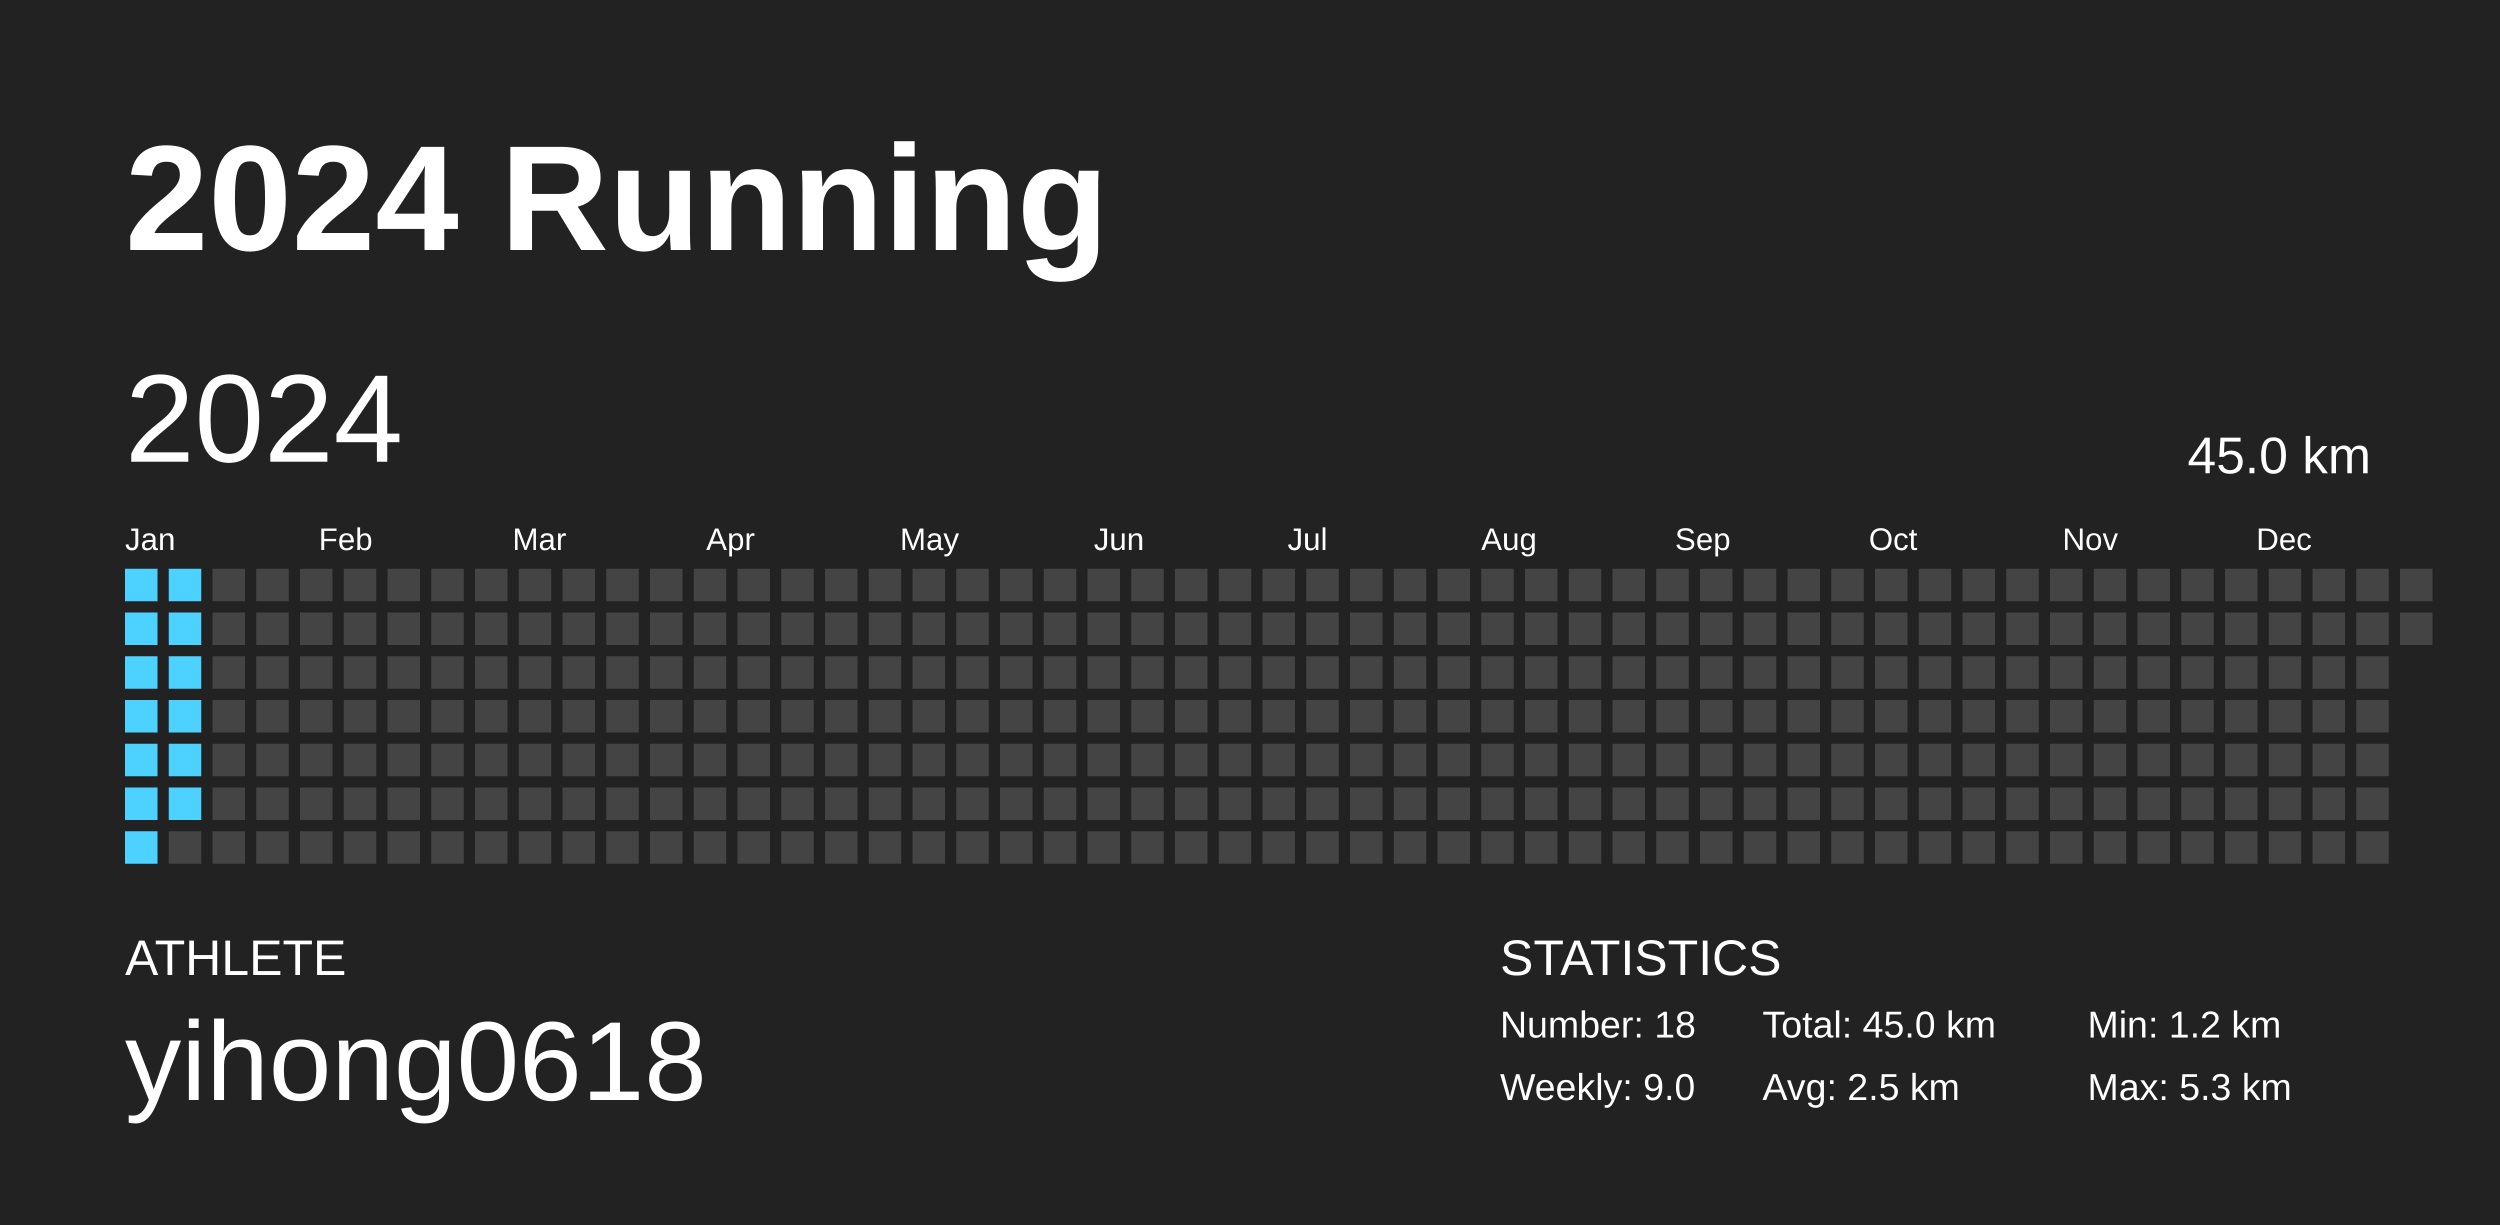
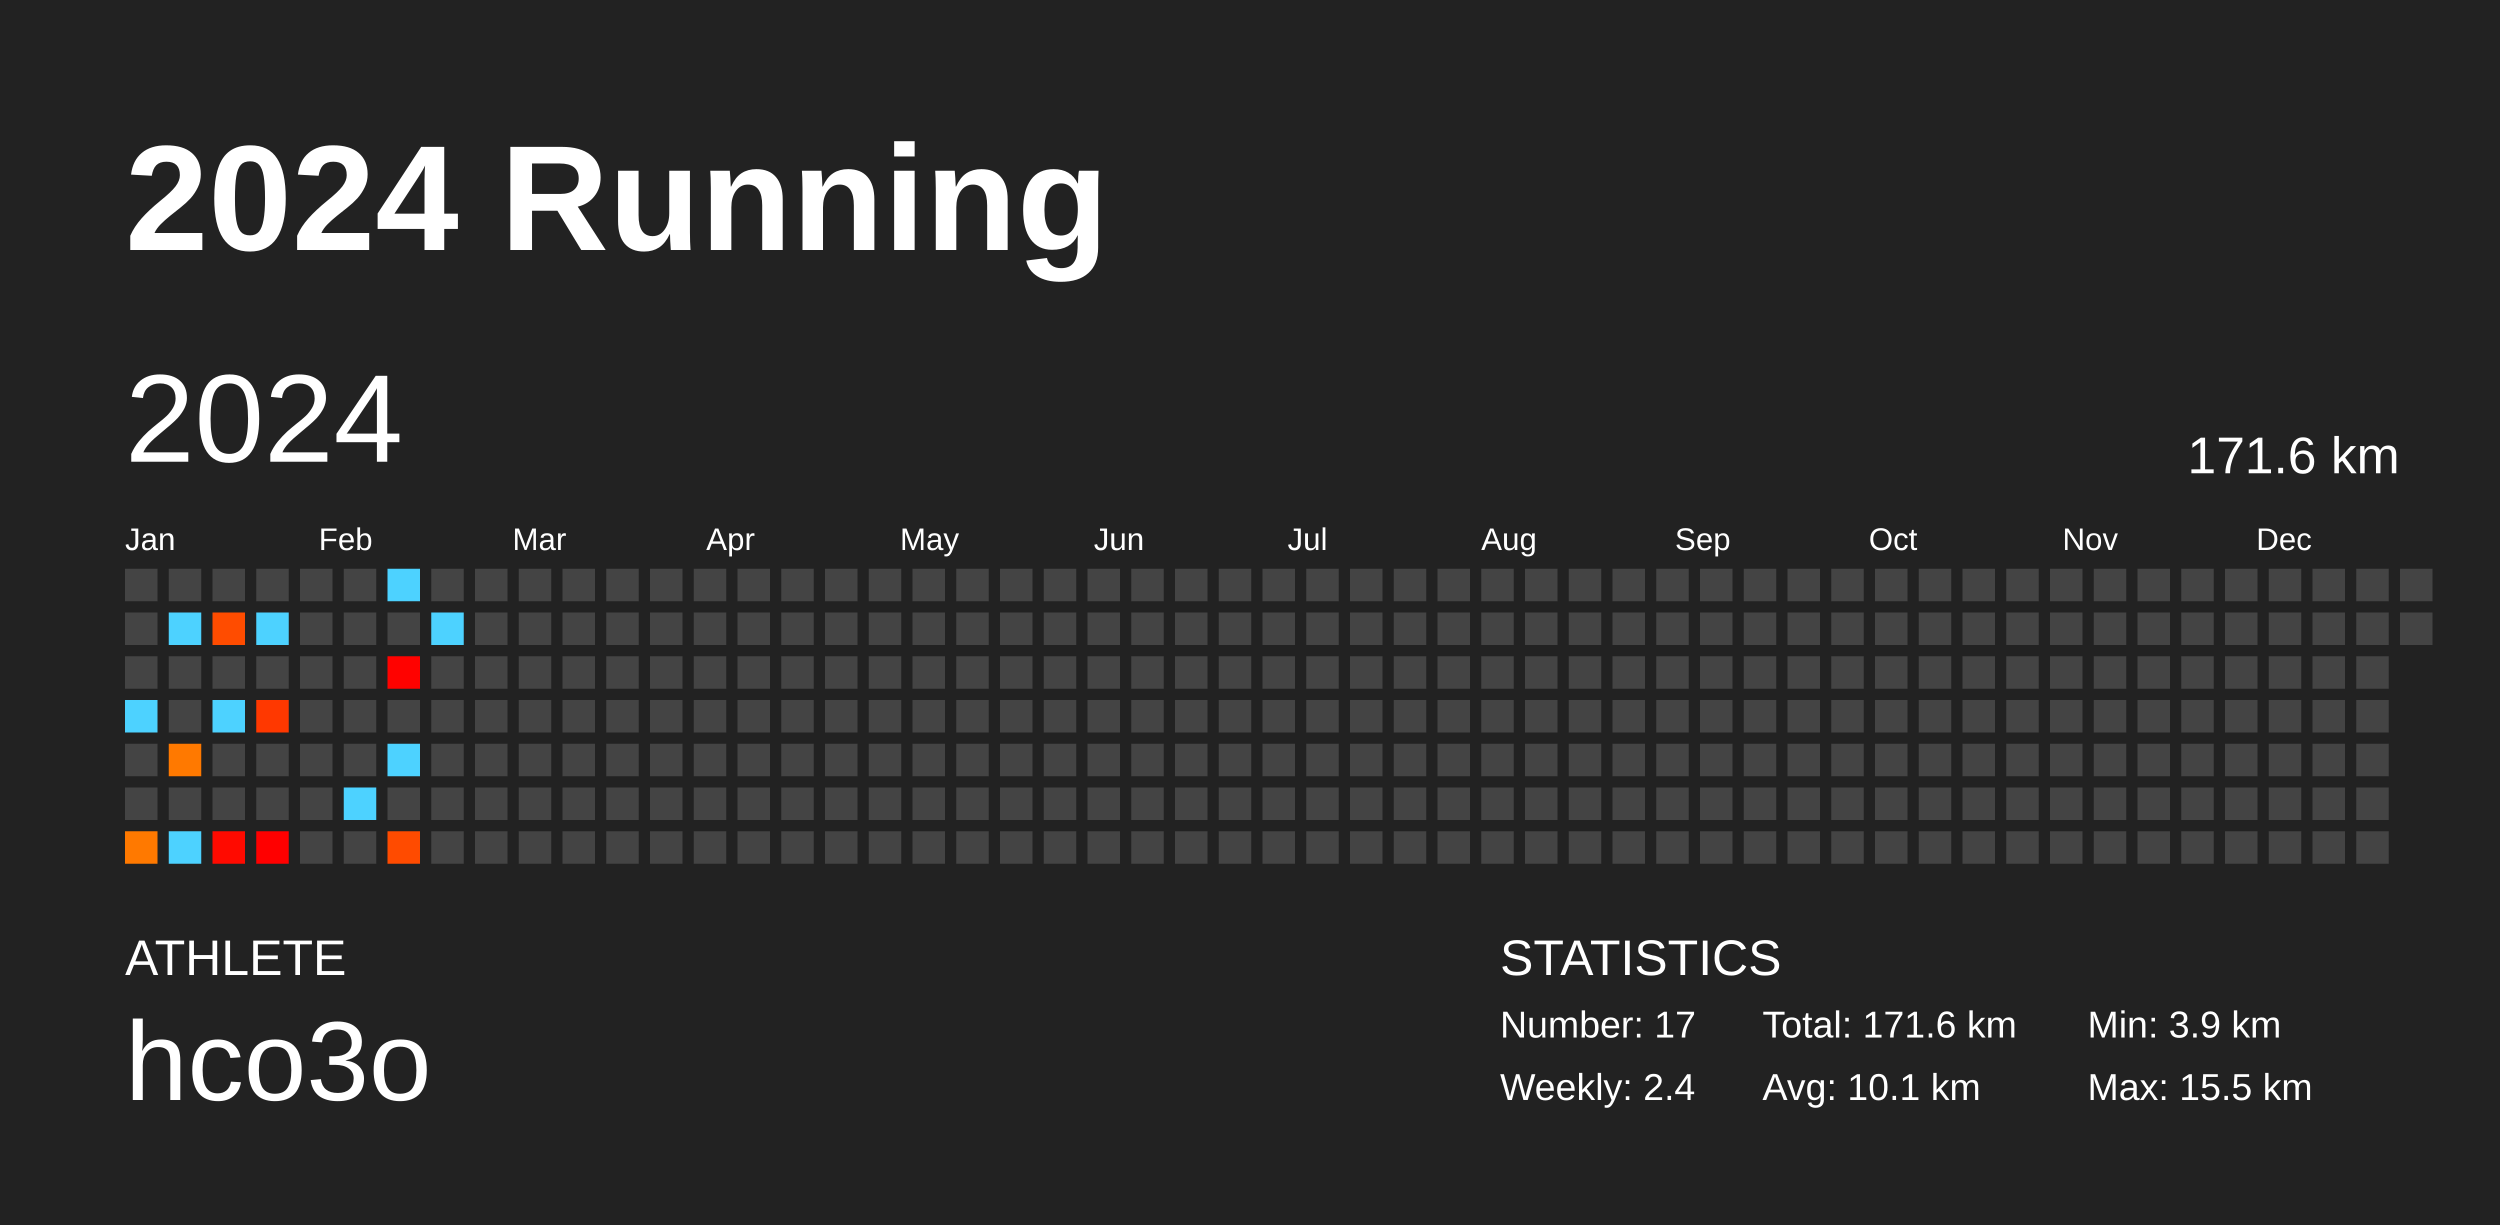
<svg xmlns="http://www.w3.org/2000/svg" baseProfile="full" height="98mm" version="1.1" viewBox="0,0,200,98" width="200mm">
  <defs />
  <rect fill="#222222" height="98" width="200" x="0" y="0" />
  <text fill="#FFFFFF" style="font-size:12px; font-family:Arial; font-weight:bold;" x="10" y="20">2024 Running</text>
  <text fill="#FFFFFF" style="font-size:4px; font-family:Arial" x="10" y="78">ATHLETE</text>
-   <text fill="#FFFFFF" style="font-size:9px; font-family:Arial" x="10" y="88">yihong0618</text>
+   <text fill="#FFFFFF" style="font-size:9px; font-family:Arial" x="10" y="88">hco3o</text>
  <text fill="#FFFFFF" style="font-size:4px; font-family:Arial" x="120" y="78">STATISTICS</text>
-   <text fill="#FFFFFF" style="font-size:3px; font-family:Arial" x="120" y="83">Number: 18</text>
-   <text fill="#FFFFFF" style="font-size:3px; font-family:Arial" x="120" y="88">Weekly: 9.0</text>
-   <text fill="#FFFFFF" style="font-size:3px; font-family:Arial" x="141" y="83">Total: 45.0 km</text>
-   <text fill="#FFFFFF" style="font-size:3px; font-family:Arial" x="141" y="88">Avg: 2.5 km</text>
-   <text fill="#FFFFFF" style="font-size:3px; font-family:Arial" x="167" y="83">Min: 1.2 km</text>
-   <text fill="#FFFFFF" style="font-size:3px; font-family:Arial" x="167" y="88">Max: 5.3 km</text>
+   <text fill="#FFFFFF" style="font-size:3px; font-family:Arial" x="120" y="83">Number: 17</text>
+   <text fill="#FFFFFF" style="font-size:3px; font-family:Arial" x="120" y="88">Weekly: 2.4</text>
+   <text fill="#FFFFFF" style="font-size:3px; font-family:Arial" x="141" y="83">Total: 171.6 km</text>
+   <text fill="#FFFFFF" style="font-size:3px; font-family:Arial" x="141" y="88">Avg: 10.1 km</text>
+   <text fill="#FFFFFF" style="font-size:3px; font-family:Arial" x="167" y="83">Min: 3.9 km</text>
+   <text fill="#FFFFFF" style="font-size:3px; font-family:Arial" x="167" y="88">Max: 15.5 km</text>
  <text dominant-baseline="hanging" fill="#FFFFFF" style="font-size:10.0px; font-family:Arial;" x="10" y="30">2024</text>
-   <text dominant-baseline="hanging" fill="#FFFFFF" style="font-size:4.125px; font-family:Arial;" x="175" y="35">45.0 km</text>
+   <text dominant-baseline="hanging" fill="#FFFFFF" style="font-size:4.125px; font-family:Arial;" x="175" y="35">171.6 km</text>
  <text fill="#FFFFFF" style="font-size:2.5px; font-family:Arial" x="10.0" y="44">Jan</text>
  <text fill="#FFFFFF" style="font-size:2.5px; font-family:Arial" x="25.5" y="44">Feb</text>
  <text fill="#FFFFFF" style="font-size:2.5px; font-family:Arial" x="41.0" y="44">Mar</text>
  <text fill="#FFFFFF" style="font-size:2.5px; font-family:Arial" x="56.5" y="44">Apr</text>
  <text fill="#FFFFFF" style="font-size:2.5px; font-family:Arial" x="72.0" y="44">May</text>
  <text fill="#FFFFFF" style="font-size:2.5px; font-family:Arial" x="87.5" y="44">Jun</text>
  <text fill="#FFFFFF" style="font-size:2.5px; font-family:Arial" x="103.0" y="44">Jul</text>
  <text fill="#FFFFFF" style="font-size:2.5px; font-family:Arial" x="118.5" y="44">Aug</text>
  <text fill="#FFFFFF" style="font-size:2.5px; font-family:Arial" x="134.0" y="44">Sep</text>
  <text fill="#FFFFFF" style="font-size:2.5px; font-family:Arial" x="149.5" y="44">Oct</text>
  <text fill="#FFFFFF" style="font-size:2.5px; font-family:Arial" x="165.0" y="44">Nov</text>
  <text fill="#FFFFFF" style="font-size:2.5px; font-family:Arial" x="180.5" y="44">Dec</text>
-   <rect fill="#4dd2ff" height="2.6" width="2.6" x="10.0" y="45.5" />
-   <rect fill="#4dd2ff" height="2.6" width="2.6" x="10.0" y="49.0" />
-   <rect fill="#4dd2ff" height="2.6" width="2.6" x="10.0" y="52.5" />
+   <rect fill="#444444" height="2.6" width="2.6" x="10.0" y="45.5" />
+   <rect fill="#444444" height="2.6" width="2.6" x="10.0" y="49.0" />
+   <rect fill="#444444" height="2.6" width="2.6" x="10.0" y="52.5" />
  <rect fill="#4dd2ff" height="2.6" width="2.6" x="10.0" y="56.0" />
-   <rect fill="#4dd2ff" height="2.6" width="2.6" x="10.0" y="59.5" />
-   <rect fill="#4dd2ff" height="2.6" width="2.6" x="10.0" y="63.0" />
-   <rect fill="#4dd2ff" height="2.6" width="2.6" x="10.0" y="66.5" />
-   <rect fill="#4dd2ff" height="2.6" width="2.6" x="13.5" y="45.5" />
+   <rect fill="#444444" height="2.6" width="2.6" x="10.0" y="59.5" />
+   <rect fill="#444444" height="2.6" width="2.6" x="10.0" y="63.0" />
+   <rect fill="#ff7900" height="2.6" width="2.6" x="10.0" y="66.5" />
+   <rect fill="#444444" height="2.6" width="2.6" x="13.5" y="45.5" />
  <rect fill="#4dd2ff" height="2.6" width="2.6" x="13.5" y="49.0" />
-   <rect fill="#4dd2ff" height="2.6" width="2.6" x="13.5" y="52.5" />
-   <rect fill="#4dd2ff" height="2.6" width="2.6" x="13.5" y="56.0" />
-   <rect fill="#4dd2ff" height="2.6" width="2.6" x="13.5" y="59.5" />
-   <rect fill="#4dd2ff" height="2.6" width="2.6" x="13.5" y="63.0" />
-   <rect fill="#444444" height="2.6" width="2.6" x="13.5" y="66.5" />
+   <rect fill="#444444" height="2.6" width="2.6" x="13.5" y="52.5" />
+   <rect fill="#444444" height="2.6" width="2.6" x="13.5" y="56.0" />
+   <rect fill="#ff7900" height="2.6" width="2.6" x="13.5" y="59.5" />
+   <rect fill="#444444" height="2.6" width="2.6" x="13.5" y="63.0" />
+   <rect fill="#4dd2ff" height="2.6" width="2.6" x="13.5" y="66.5" />
  <rect fill="#444444" height="2.6" width="2.6" x="17.0" y="45.5" />
-   <rect fill="#444444" height="2.6" width="2.6" x="17.0" y="49.0" />
+   <rect fill="#ff4c00" height="2.6" width="2.6" x="17.0" y="49.0" />
  <rect fill="#444444" height="2.6" width="2.6" x="17.0" y="52.5" />
-   <rect fill="#444444" height="2.6" width="2.6" x="17.0" y="56.0" />
+   <rect fill="#4dd2ff" height="2.6" width="2.6" x="17.0" y="56.0" />
  <rect fill="#444444" height="2.6" width="2.6" x="17.0" y="59.5" />
  <rect fill="#444444" height="2.6" width="2.6" x="17.0" y="63.0" />
-   <rect fill="#444444" height="2.6" width="2.6" x="17.0" y="66.5" />
+   <rect fill="#ff0a00" height="2.6" width="2.6" x="17.0" y="66.5" />
  <rect fill="#444444" height="2.6" width="2.6" x="20.5" y="45.5" />
-   <rect fill="#444444" height="2.6" width="2.6" x="20.5" y="49.0" />
+   <rect fill="#4dd2ff" height="2.6" width="2.6" x="20.5" y="49.0" />
  <rect fill="#444444" height="2.6" width="2.6" x="20.5" y="52.5" />
-   <rect fill="#444444" height="2.6" width="2.6" x="20.5" y="56.0" />
+   <rect fill="#ff3800" height="2.6" width="2.6" x="20.5" y="56.0" />
  <rect fill="#444444" height="2.6" width="2.6" x="20.5" y="59.5" />
  <rect fill="#444444" height="2.6" width="2.6" x="20.5" y="63.0" />
-   <rect fill="#444444" height="2.6" width="2.6" x="20.5" y="66.5" />
+   <rect fill="#ff0000" height="2.6" width="2.6" x="20.5" y="66.5" />
  <rect fill="#444444" height="2.6" width="2.6" x="24.0" y="45.5" />
  <rect fill="#444444" height="2.6" width="2.6" x="24.0" y="49.0" />
  <rect fill="#444444" height="2.6" width="2.6" x="24.0" y="52.5" />
  <rect fill="#444444" height="2.6" width="2.6" x="24.0" y="56.0" />
  <rect fill="#444444" height="2.6" width="2.6" x="24.0" y="59.5" />
  <rect fill="#444444" height="2.6" width="2.6" x="24.0" y="63.0" />
  <rect fill="#444444" height="2.6" width="2.6" x="24.0" y="66.5" />
  <rect fill="#444444" height="2.6" width="2.6" x="27.5" y="45.5" />
  <rect fill="#444444" height="2.6" width="2.6" x="27.5" y="49.0" />
  <rect fill="#444444" height="2.6" width="2.6" x="27.5" y="52.5" />
  <rect fill="#444444" height="2.6" width="2.6" x="27.5" y="56.0" />
  <rect fill="#444444" height="2.6" width="2.6" x="27.5" y="59.5" />
-   <rect fill="#444444" height="2.6" width="2.6" x="27.5" y="63.0" />
+   <rect fill="#4dd2ff" height="2.6" width="2.6" x="27.5" y="63.0" />
  <rect fill="#444444" height="2.6" width="2.6" x="27.5" y="66.5" />
-   <rect fill="#444444" height="2.6" width="2.6" x="31.0" y="45.5" />
+   <rect fill="#4dd2ff" height="2.6" width="2.6" x="31.0" y="45.5" />
  <rect fill="#444444" height="2.6" width="2.6" x="31.0" y="49.0" />
-   <rect fill="#444444" height="2.6" width="2.6" x="31.0" y="52.5" />
+   <rect fill="#ff0200" height="2.6" width="2.6" x="31.0" y="52.5" />
  <rect fill="#444444" height="2.6" width="2.6" x="31.0" y="56.0" />
-   <rect fill="#444444" height="2.6" width="2.6" x="31.0" y="59.5" />
+   <rect fill="#4dd2ff" height="2.6" width="2.6" x="31.0" y="59.5" />
  <rect fill="#444444" height="2.6" width="2.6" x="31.0" y="63.0" />
-   <rect fill="#444444" height="2.6" width="2.6" x="31.0" y="66.5" />
+   <rect fill="#ff4b00" height="2.6" width="2.6" x="31.0" y="66.5" />
  <rect fill="#444444" height="2.6" width="2.6" x="34.5" y="45.5" />
-   <rect fill="#444444" height="2.6" width="2.6" x="34.5" y="49.0" />
+   <rect fill="#4dd2ff" height="2.6" width="2.6" x="34.5" y="49.0" />
  <rect fill="#444444" height="2.6" width="2.6" x="34.5" y="52.5" />
  <rect fill="#444444" height="2.6" width="2.6" x="34.5" y="56.0" />
  <rect fill="#444444" height="2.6" width="2.6" x="34.5" y="59.5" />
  <rect fill="#444444" height="2.6" width="2.6" x="34.5" y="63.0" />
  <rect fill="#444444" height="2.6" width="2.6" x="34.5" y="66.5" />
  <rect fill="#444444" height="2.6" width="2.6" x="38.0" y="45.5" />
  <rect fill="#444444" height="2.6" width="2.6" x="38.0" y="49.0" />
  <rect fill="#444444" height="2.6" width="2.6" x="38.0" y="52.5" />
  <rect fill="#444444" height="2.6" width="2.6" x="38.0" y="56.0" />
  <rect fill="#444444" height="2.6" width="2.6" x="38.0" y="59.5" />
  <rect fill="#444444" height="2.6" width="2.6" x="38.0" y="63.0" />
  <rect fill="#444444" height="2.6" width="2.6" x="38.0" y="66.5" />
  <rect fill="#444444" height="2.6" width="2.6" x="41.5" y="45.5" />
  <rect fill="#444444" height="2.6" width="2.6" x="41.5" y="49.0" />
  <rect fill="#444444" height="2.6" width="2.6" x="41.5" y="52.5" />
  <rect fill="#444444" height="2.6" width="2.6" x="41.5" y="56.0" />
  <rect fill="#444444" height="2.6" width="2.6" x="41.5" y="59.5" />
  <rect fill="#444444" height="2.6" width="2.6" x="41.5" y="63.0" />
  <rect fill="#444444" height="2.6" width="2.6" x="41.5" y="66.5" />
  <rect fill="#444444" height="2.6" width="2.6" x="45.0" y="45.5" />
  <rect fill="#444444" height="2.6" width="2.6" x="45.0" y="49.0" />
  <rect fill="#444444" height="2.6" width="2.6" x="45.0" y="52.5" />
  <rect fill="#444444" height="2.6" width="2.6" x="45.0" y="56.0" />
  <rect fill="#444444" height="2.6" width="2.6" x="45.0" y="59.5" />
  <rect fill="#444444" height="2.6" width="2.6" x="45.0" y="63.0" />
  <rect fill="#444444" height="2.6" width="2.6" x="45.0" y="66.5" />
  <rect fill="#444444" height="2.6" width="2.6" x="48.5" y="45.5" />
  <rect fill="#444444" height="2.6" width="2.6" x="48.5" y="49.0" />
  <rect fill="#444444" height="2.6" width="2.6" x="48.5" y="52.5" />
  <rect fill="#444444" height="2.6" width="2.6" x="48.5" y="56.0" />
  <rect fill="#444444" height="2.6" width="2.6" x="48.5" y="59.5" />
  <rect fill="#444444" height="2.6" width="2.6" x="48.5" y="63.0" />
  <rect fill="#444444" height="2.6" width="2.6" x="48.5" y="66.5" />
  <rect fill="#444444" height="2.6" width="2.6" x="52.0" y="45.5" />
  <rect fill="#444444" height="2.6" width="2.6" x="52.0" y="49.0" />
  <rect fill="#444444" height="2.6" width="2.6" x="52.0" y="52.5" />
  <rect fill="#444444" height="2.6" width="2.6" x="52.0" y="56.0" />
  <rect fill="#444444" height="2.6" width="2.6" x="52.0" y="59.5" />
  <rect fill="#444444" height="2.6" width="2.6" x="52.0" y="63.0" />
  <rect fill="#444444" height="2.6" width="2.6" x="52.0" y="66.5" />
  <rect fill="#444444" height="2.6" width="2.6" x="55.5" y="45.5" />
  <rect fill="#444444" height="2.6" width="2.6" x="55.5" y="49.0" />
  <rect fill="#444444" height="2.6" width="2.6" x="55.5" y="52.5" />
  <rect fill="#444444" height="2.6" width="2.6" x="55.5" y="56.0" />
  <rect fill="#444444" height="2.6" width="2.6" x="55.5" y="59.5" />
  <rect fill="#444444" height="2.6" width="2.6" x="55.5" y="63.0" />
  <rect fill="#444444" height="2.6" width="2.6" x="55.5" y="66.5" />
  <rect fill="#444444" height="2.6" width="2.6" x="59.0" y="45.5" />
  <rect fill="#444444" height="2.6" width="2.6" x="59.0" y="49.0" />
  <rect fill="#444444" height="2.6" width="2.6" x="59.0" y="52.5" />
  <rect fill="#444444" height="2.6" width="2.6" x="59.0" y="56.0" />
  <rect fill="#444444" height="2.6" width="2.6" x="59.0" y="59.5" />
  <rect fill="#444444" height="2.6" width="2.6" x="59.0" y="63.0" />
  <rect fill="#444444" height="2.6" width="2.6" x="59.0" y="66.5" />
  <rect fill="#444444" height="2.6" width="2.6" x="62.5" y="45.5" />
  <rect fill="#444444" height="2.6" width="2.6" x="62.5" y="49.0" />
  <rect fill="#444444" height="2.6" width="2.6" x="62.5" y="52.5" />
  <rect fill="#444444" height="2.6" width="2.6" x="62.5" y="56.0" />
  <rect fill="#444444" height="2.6" width="2.6" x="62.5" y="59.5" />
  <rect fill="#444444" height="2.6" width="2.6" x="62.5" y="63.0" />
  <rect fill="#444444" height="2.6" width="2.6" x="62.5" y="66.5" />
  <rect fill="#444444" height="2.6" width="2.6" x="66.0" y="45.5" />
  <rect fill="#444444" height="2.6" width="2.6" x="66.0" y="49.0" />
  <rect fill="#444444" height="2.6" width="2.6" x="66.0" y="52.5" />
  <rect fill="#444444" height="2.6" width="2.6" x="66.0" y="56.0" />
  <rect fill="#444444" height="2.6" width="2.6" x="66.0" y="59.5" />
  <rect fill="#444444" height="2.6" width="2.6" x="66.0" y="63.0" />
  <rect fill="#444444" height="2.6" width="2.6" x="66.0" y="66.5" />
  <rect fill="#444444" height="2.6" width="2.6" x="69.5" y="45.5" />
  <rect fill="#444444" height="2.6" width="2.6" x="69.5" y="49.0" />
  <rect fill="#444444" height="2.6" width="2.6" x="69.5" y="52.5" />
  <rect fill="#444444" height="2.6" width="2.6" x="69.5" y="56.0" />
  <rect fill="#444444" height="2.6" width="2.6" x="69.5" y="59.5" />
  <rect fill="#444444" height="2.6" width="2.6" x="69.5" y="63.0" />
  <rect fill="#444444" height="2.6" width="2.6" x="69.5" y="66.5" />
  <rect fill="#444444" height="2.6" width="2.6" x="73.0" y="45.5" />
  <rect fill="#444444" height="2.6" width="2.6" x="73.0" y="49.0" />
  <rect fill="#444444" height="2.6" width="2.6" x="73.0" y="52.5" />
  <rect fill="#444444" height="2.6" width="2.6" x="73.0" y="56.0" />
  <rect fill="#444444" height="2.6" width="2.6" x="73.0" y="59.5" />
  <rect fill="#444444" height="2.6" width="2.6" x="73.0" y="63.0" />
  <rect fill="#444444" height="2.6" width="2.6" x="73.0" y="66.5" />
  <rect fill="#444444" height="2.6" width="2.6" x="76.5" y="45.5" />
  <rect fill="#444444" height="2.6" width="2.6" x="76.5" y="49.0" />
  <rect fill="#444444" height="2.6" width="2.6" x="76.5" y="52.5" />
  <rect fill="#444444" height="2.6" width="2.6" x="76.5" y="56.0" />
  <rect fill="#444444" height="2.6" width="2.6" x="76.5" y="59.5" />
  <rect fill="#444444" height="2.6" width="2.6" x="76.5" y="63.0" />
  <rect fill="#444444" height="2.6" width="2.6" x="76.5" y="66.5" />
  <rect fill="#444444" height="2.6" width="2.6" x="80.0" y="45.5" />
  <rect fill="#444444" height="2.6" width="2.6" x="80.0" y="49.0" />
  <rect fill="#444444" height="2.6" width="2.6" x="80.0" y="52.5" />
  <rect fill="#444444" height="2.6" width="2.6" x="80.0" y="56.0" />
  <rect fill="#444444" height="2.6" width="2.6" x="80.0" y="59.5" />
  <rect fill="#444444" height="2.6" width="2.6" x="80.0" y="63.0" />
  <rect fill="#444444" height="2.6" width="2.6" x="80.0" y="66.5" />
  <rect fill="#444444" height="2.6" width="2.6" x="83.5" y="45.5" />
  <rect fill="#444444" height="2.6" width="2.6" x="83.5" y="49.0" />
  <rect fill="#444444" height="2.6" width="2.6" x="83.5" y="52.5" />
  <rect fill="#444444" height="2.6" width="2.6" x="83.5" y="56.0" />
  <rect fill="#444444" height="2.6" width="2.6" x="83.5" y="59.5" />
  <rect fill="#444444" height="2.6" width="2.6" x="83.5" y="63.0" />
  <rect fill="#444444" height="2.6" width="2.6" x="83.5" y="66.5" />
  <rect fill="#444444" height="2.6" width="2.6" x="87.0" y="45.5" />
  <rect fill="#444444" height="2.6" width="2.6" x="87.0" y="49.0" />
  <rect fill="#444444" height="2.6" width="2.6" x="87.0" y="52.5" />
  <rect fill="#444444" height="2.6" width="2.6" x="87.0" y="56.0" />
  <rect fill="#444444" height="2.6" width="2.6" x="87.0" y="59.5" />
  <rect fill="#444444" height="2.6" width="2.6" x="87.0" y="63.0" />
  <rect fill="#444444" height="2.6" width="2.6" x="87.0" y="66.5" />
  <rect fill="#444444" height="2.6" width="2.6" x="90.5" y="45.5" />
  <rect fill="#444444" height="2.6" width="2.6" x="90.5" y="49.0" />
  <rect fill="#444444" height="2.6" width="2.6" x="90.5" y="52.5" />
  <rect fill="#444444" height="2.6" width="2.6" x="90.5" y="56.0" />
  <rect fill="#444444" height="2.6" width="2.6" x="90.5" y="59.5" />
  <rect fill="#444444" height="2.6" width="2.6" x="90.5" y="63.0" />
  <rect fill="#444444" height="2.6" width="2.6" x="90.5" y="66.5" />
  <rect fill="#444444" height="2.6" width="2.6" x="94.0" y="45.5" />
  <rect fill="#444444" height="2.6" width="2.6" x="94.0" y="49.0" />
  <rect fill="#444444" height="2.6" width="2.6" x="94.0" y="52.5" />
  <rect fill="#444444" height="2.6" width="2.6" x="94.0" y="56.0" />
  <rect fill="#444444" height="2.6" width="2.6" x="94.0" y="59.5" />
  <rect fill="#444444" height="2.6" width="2.6" x="94.0" y="63.0" />
  <rect fill="#444444" height="2.6" width="2.6" x="94.0" y="66.5" />
  <rect fill="#444444" height="2.6" width="2.6" x="97.5" y="45.5" />
  <rect fill="#444444" height="2.6" width="2.6" x="97.5" y="49.0" />
  <rect fill="#444444" height="2.6" width="2.6" x="97.5" y="52.5" />
  <rect fill="#444444" height="2.6" width="2.6" x="97.5" y="56.0" />
  <rect fill="#444444" height="2.6" width="2.6" x="97.5" y="59.5" />
  <rect fill="#444444" height="2.6" width="2.6" x="97.5" y="63.0" />
  <rect fill="#444444" height="2.6" width="2.6" x="97.5" y="66.5" />
  <rect fill="#444444" height="2.6" width="2.6" x="101.0" y="45.5" />
  <rect fill="#444444" height="2.6" width="2.6" x="101.0" y="49.0" />
  <rect fill="#444444" height="2.6" width="2.6" x="101.0" y="52.5" />
  <rect fill="#444444" height="2.6" width="2.6" x="101.0" y="56.0" />
  <rect fill="#444444" height="2.6" width="2.6" x="101.0" y="59.5" />
  <rect fill="#444444" height="2.6" width="2.6" x="101.0" y="63.0" />
  <rect fill="#444444" height="2.6" width="2.6" x="101.0" y="66.5" />
  <rect fill="#444444" height="2.6" width="2.6" x="104.5" y="45.5" />
  <rect fill="#444444" height="2.6" width="2.6" x="104.5" y="49.0" />
  <rect fill="#444444" height="2.6" width="2.6" x="104.5" y="52.5" />
  <rect fill="#444444" height="2.6" width="2.6" x="104.5" y="56.0" />
  <rect fill="#444444" height="2.6" width="2.6" x="104.5" y="59.5" />
  <rect fill="#444444" height="2.6" width="2.6" x="104.5" y="63.0" />
  <rect fill="#444444" height="2.6" width="2.6" x="104.5" y="66.5" />
  <rect fill="#444444" height="2.6" width="2.6" x="108.0" y="45.5" />
  <rect fill="#444444" height="2.6" width="2.6" x="108.0" y="49.0" />
  <rect fill="#444444" height="2.6" width="2.6" x="108.0" y="52.5" />
  <rect fill="#444444" height="2.6" width="2.6" x="108.0" y="56.0" />
  <rect fill="#444444" height="2.6" width="2.6" x="108.0" y="59.5" />
  <rect fill="#444444" height="2.6" width="2.6" x="108.0" y="63.0" />
  <rect fill="#444444" height="2.6" width="2.6" x="108.0" y="66.5" />
  <rect fill="#444444" height="2.6" width="2.6" x="111.5" y="45.5" />
  <rect fill="#444444" height="2.6" width="2.6" x="111.5" y="49.0" />
  <rect fill="#444444" height="2.6" width="2.6" x="111.5" y="52.5" />
  <rect fill="#444444" height="2.6" width="2.6" x="111.5" y="56.0" />
  <rect fill="#444444" height="2.6" width="2.6" x="111.5" y="59.5" />
  <rect fill="#444444" height="2.6" width="2.6" x="111.5" y="63.0" />
  <rect fill="#444444" height="2.6" width="2.6" x="111.5" y="66.5" />
  <rect fill="#444444" height="2.6" width="2.6" x="115.0" y="45.5" />
  <rect fill="#444444" height="2.6" width="2.6" x="115.0" y="49.0" />
  <rect fill="#444444" height="2.6" width="2.6" x="115.0" y="52.5" />
  <rect fill="#444444" height="2.6" width="2.6" x="115.0" y="56.0" />
  <rect fill="#444444" height="2.6" width="2.6" x="115.0" y="59.5" />
  <rect fill="#444444" height="2.6" width="2.6" x="115.0" y="63.0" />
  <rect fill="#444444" height="2.6" width="2.6" x="115.0" y="66.5" />
  <rect fill="#444444" height="2.6" width="2.6" x="118.5" y="45.5" />
  <rect fill="#444444" height="2.6" width="2.6" x="118.5" y="49.0" />
  <rect fill="#444444" height="2.6" width="2.6" x="118.5" y="52.5" />
  <rect fill="#444444" height="2.6" width="2.6" x="118.5" y="56.0" />
  <rect fill="#444444" height="2.6" width="2.6" x="118.5" y="59.5" />
  <rect fill="#444444" height="2.6" width="2.6" x="118.5" y="63.0" />
  <rect fill="#444444" height="2.6" width="2.6" x="118.5" y="66.5" />
  <rect fill="#444444" height="2.6" width="2.6" x="122.0" y="45.5" />
  <rect fill="#444444" height="2.6" width="2.6" x="122.0" y="49.0" />
  <rect fill="#444444" height="2.6" width="2.6" x="122.0" y="52.5" />
  <rect fill="#444444" height="2.6" width="2.6" x="122.0" y="56.0" />
  <rect fill="#444444" height="2.6" width="2.6" x="122.0" y="59.5" />
  <rect fill="#444444" height="2.6" width="2.6" x="122.0" y="63.0" />
  <rect fill="#444444" height="2.6" width="2.6" x="122.0" y="66.5" />
  <rect fill="#444444" height="2.6" width="2.6" x="125.5" y="45.5" />
  <rect fill="#444444" height="2.6" width="2.6" x="125.5" y="49.0" />
  <rect fill="#444444" height="2.6" width="2.6" x="125.5" y="52.5" />
  <rect fill="#444444" height="2.6" width="2.6" x="125.5" y="56.0" />
  <rect fill="#444444" height="2.6" width="2.6" x="125.5" y="59.5" />
  <rect fill="#444444" height="2.6" width="2.6" x="125.5" y="63.0" />
  <rect fill="#444444" height="2.6" width="2.6" x="125.5" y="66.5" />
  <rect fill="#444444" height="2.6" width="2.6" x="129.0" y="45.5" />
  <rect fill="#444444" height="2.6" width="2.6" x="129.0" y="49.0" />
  <rect fill="#444444" height="2.6" width="2.6" x="129.0" y="52.5" />
  <rect fill="#444444" height="2.6" width="2.6" x="129.0" y="56.0" />
  <rect fill="#444444" height="2.6" width="2.6" x="129.0" y="59.5" />
  <rect fill="#444444" height="2.6" width="2.6" x="129.0" y="63.0" />
  <rect fill="#444444" height="2.6" width="2.6" x="129.0" y="66.5" />
  <rect fill="#444444" height="2.6" width="2.6" x="132.5" y="45.5" />
  <rect fill="#444444" height="2.6" width="2.6" x="132.5" y="49.0" />
  <rect fill="#444444" height="2.6" width="2.6" x="132.5" y="52.5" />
  <rect fill="#444444" height="2.6" width="2.6" x="132.5" y="56.0" />
  <rect fill="#444444" height="2.6" width="2.6" x="132.5" y="59.5" />
  <rect fill="#444444" height="2.6" width="2.6" x="132.5" y="63.0" />
  <rect fill="#444444" height="2.6" width="2.6" x="132.5" y="66.5" />
  <rect fill="#444444" height="2.6" width="2.6" x="136.0" y="45.5" />
  <rect fill="#444444" height="2.6" width="2.6" x="136.0" y="49.0" />
  <rect fill="#444444" height="2.6" width="2.6" x="136.0" y="52.5" />
  <rect fill="#444444" height="2.6" width="2.6" x="136.0" y="56.0" />
  <rect fill="#444444" height="2.6" width="2.6" x="136.0" y="59.5" />
  <rect fill="#444444" height="2.6" width="2.6" x="136.0" y="63.0" />
  <rect fill="#444444" height="2.6" width="2.6" x="136.0" y="66.5" />
  <rect fill="#444444" height="2.6" width="2.6" x="139.5" y="45.5" />
  <rect fill="#444444" height="2.6" width="2.6" x="139.5" y="49.0" />
  <rect fill="#444444" height="2.6" width="2.6" x="139.5" y="52.5" />
  <rect fill="#444444" height="2.6" width="2.6" x="139.5" y="56.0" />
  <rect fill="#444444" height="2.6" width="2.6" x="139.5" y="59.5" />
  <rect fill="#444444" height="2.6" width="2.6" x="139.5" y="63.0" />
  <rect fill="#444444" height="2.6" width="2.6" x="139.5" y="66.5" />
  <rect fill="#444444" height="2.6" width="2.6" x="143.0" y="45.5" />
  <rect fill="#444444" height="2.6" width="2.6" x="143.0" y="49.0" />
  <rect fill="#444444" height="2.6" width="2.6" x="143.0" y="52.5" />
  <rect fill="#444444" height="2.6" width="2.6" x="143.0" y="56.0" />
  <rect fill="#444444" height="2.6" width="2.6" x="143.0" y="59.5" />
  <rect fill="#444444" height="2.6" width="2.6" x="143.0" y="63.0" />
  <rect fill="#444444" height="2.6" width="2.6" x="143.0" y="66.5" />
  <rect fill="#444444" height="2.6" width="2.6" x="146.5" y="45.5" />
  <rect fill="#444444" height="2.6" width="2.6" x="146.5" y="49.0" />
  <rect fill="#444444" height="2.6" width="2.6" x="146.5" y="52.5" />
  <rect fill="#444444" height="2.6" width="2.6" x="146.5" y="56.0" />
  <rect fill="#444444" height="2.6" width="2.6" x="146.5" y="59.5" />
  <rect fill="#444444" height="2.6" width="2.6" x="146.5" y="63.0" />
  <rect fill="#444444" height="2.6" width="2.6" x="146.5" y="66.5" />
  <rect fill="#444444" height="2.6" width="2.6" x="150.0" y="45.5" />
  <rect fill="#444444" height="2.6" width="2.6" x="150.0" y="49.0" />
  <rect fill="#444444" height="2.6" width="2.6" x="150.0" y="52.5" />
  <rect fill="#444444" height="2.6" width="2.6" x="150.0" y="56.0" />
  <rect fill="#444444" height="2.6" width="2.6" x="150.0" y="59.5" />
  <rect fill="#444444" height="2.6" width="2.6" x="150.0" y="63.0" />
  <rect fill="#444444" height="2.6" width="2.6" x="150.0" y="66.5" />
  <rect fill="#444444" height="2.6" width="2.6" x="153.5" y="45.5" />
  <rect fill="#444444" height="2.6" width="2.6" x="153.5" y="49.0" />
  <rect fill="#444444" height="2.6" width="2.6" x="153.5" y="52.5" />
  <rect fill="#444444" height="2.6" width="2.6" x="153.5" y="56.0" />
  <rect fill="#444444" height="2.6" width="2.6" x="153.5" y="59.5" />
  <rect fill="#444444" height="2.6" width="2.6" x="153.5" y="63.0" />
  <rect fill="#444444" height="2.6" width="2.6" x="153.5" y="66.5" />
  <rect fill="#444444" height="2.6" width="2.6" x="157.0" y="45.5" />
  <rect fill="#444444" height="2.6" width="2.6" x="157.0" y="49.0" />
  <rect fill="#444444" height="2.6" width="2.6" x="157.0" y="52.5" />
  <rect fill="#444444" height="2.6" width="2.6" x="157.0" y="56.0" />
  <rect fill="#444444" height="2.6" width="2.6" x="157.0" y="59.5" />
  <rect fill="#444444" height="2.6" width="2.6" x="157.0" y="63.0" />
  <rect fill="#444444" height="2.6" width="2.6" x="157.0" y="66.5" />
  <rect fill="#444444" height="2.6" width="2.6" x="160.5" y="45.5" />
  <rect fill="#444444" height="2.6" width="2.6" x="160.5" y="49.0" />
  <rect fill="#444444" height="2.6" width="2.6" x="160.5" y="52.5" />
  <rect fill="#444444" height="2.6" width="2.6" x="160.5" y="56.0" />
  <rect fill="#444444" height="2.6" width="2.6" x="160.5" y="59.5" />
  <rect fill="#444444" height="2.6" width="2.6" x="160.5" y="63.0" />
  <rect fill="#444444" height="2.6" width="2.6" x="160.5" y="66.5" />
  <rect fill="#444444" height="2.6" width="2.6" x="164.0" y="45.5" />
  <rect fill="#444444" height="2.6" width="2.6" x="164.0" y="49.0" />
  <rect fill="#444444" height="2.6" width="2.6" x="164.0" y="52.5" />
  <rect fill="#444444" height="2.6" width="2.6" x="164.0" y="56.0" />
  <rect fill="#444444" height="2.6" width="2.6" x="164.0" y="59.5" />
  <rect fill="#444444" height="2.6" width="2.6" x="164.0" y="63.0" />
  <rect fill="#444444" height="2.6" width="2.6" x="164.0" y="66.5" />
  <rect fill="#444444" height="2.6" width="2.6" x="167.5" y="45.5" />
  <rect fill="#444444" height="2.6" width="2.6" x="167.5" y="49.0" />
  <rect fill="#444444" height="2.6" width="2.6" x="167.5" y="52.5" />
  <rect fill="#444444" height="2.6" width="2.6" x="167.5" y="56.0" />
  <rect fill="#444444" height="2.6" width="2.6" x="167.5" y="59.5" />
  <rect fill="#444444" height="2.6" width="2.6" x="167.5" y="63.0" />
  <rect fill="#444444" height="2.6" width="2.6" x="167.5" y="66.5" />
  <rect fill="#444444" height="2.6" width="2.6" x="171.0" y="45.5" />
  <rect fill="#444444" height="2.6" width="2.6" x="171.0" y="49.0" />
  <rect fill="#444444" height="2.6" width="2.6" x="171.0" y="52.5" />
  <rect fill="#444444" height="2.6" width="2.6" x="171.0" y="56.0" />
  <rect fill="#444444" height="2.6" width="2.6" x="171.0" y="59.5" />
  <rect fill="#444444" height="2.6" width="2.6" x="171.0" y="63.0" />
  <rect fill="#444444" height="2.6" width="2.6" x="171.0" y="66.5" />
  <rect fill="#444444" height="2.6" width="2.6" x="174.5" y="45.5" />
  <rect fill="#444444" height="2.6" width="2.6" x="174.5" y="49.0" />
  <rect fill="#444444" height="2.6" width="2.6" x="174.5" y="52.5" />
  <rect fill="#444444" height="2.6" width="2.6" x="174.5" y="56.0" />
  <rect fill="#444444" height="2.6" width="2.6" x="174.5" y="59.5" />
  <rect fill="#444444" height="2.6" width="2.6" x="174.5" y="63.0" />
  <rect fill="#444444" height="2.6" width="2.6" x="174.5" y="66.5" />
  <rect fill="#444444" height="2.6" width="2.6" x="178.0" y="45.5" />
  <rect fill="#444444" height="2.6" width="2.6" x="178.0" y="49.0" />
  <rect fill="#444444" height="2.6" width="2.6" x="178.0" y="52.5" />
  <rect fill="#444444" height="2.6" width="2.6" x="178.0" y="56.0" />
  <rect fill="#444444" height="2.6" width="2.6" x="178.0" y="59.5" />
  <rect fill="#444444" height="2.6" width="2.6" x="178.0" y="63.0" />
  <rect fill="#444444" height="2.6" width="2.6" x="178.0" y="66.5" />
  <rect fill="#444444" height="2.6" width="2.6" x="181.5" y="45.5" />
  <rect fill="#444444" height="2.6" width="2.6" x="181.5" y="49.0" />
  <rect fill="#444444" height="2.6" width="2.6" x="181.5" y="52.5" />
  <rect fill="#444444" height="2.6" width="2.6" x="181.5" y="56.0" />
  <rect fill="#444444" height="2.6" width="2.6" x="181.5" y="59.5" />
  <rect fill="#444444" height="2.6" width="2.6" x="181.5" y="63.0" />
  <rect fill="#444444" height="2.6" width="2.6" x="181.5" y="66.5" />
  <rect fill="#444444" height="2.6" width="2.6" x="185.0" y="45.5" />
  <rect fill="#444444" height="2.6" width="2.6" x="185.0" y="49.0" />
  <rect fill="#444444" height="2.6" width="2.6" x="185.0" y="52.5" />
  <rect fill="#444444" height="2.6" width="2.6" x="185.0" y="56.0" />
  <rect fill="#444444" height="2.6" width="2.6" x="185.0" y="59.5" />
  <rect fill="#444444" height="2.6" width="2.6" x="185.0" y="63.0" />
  <rect fill="#444444" height="2.6" width="2.6" x="185.0" y="66.5" />
  <rect fill="#444444" height="2.6" width="2.6" x="188.5" y="45.5" />
  <rect fill="#444444" height="2.6" width="2.6" x="188.5" y="49.0" />
  <rect fill="#444444" height="2.6" width="2.6" x="188.5" y="52.5" />
  <rect fill="#444444" height="2.6" width="2.6" x="188.5" y="56.0" />
  <rect fill="#444444" height="2.6" width="2.6" x="188.5" y="59.5" />
  <rect fill="#444444" height="2.6" width="2.6" x="188.5" y="63.0" />
  <rect fill="#444444" height="2.6" width="2.6" x="188.5" y="66.5" />
  <rect fill="#444444" height="2.6" width="2.6" x="192.0" y="45.5" />
  <rect fill="#444444" height="2.6" width="2.6" x="192.0" y="49.0" />
</svg>
